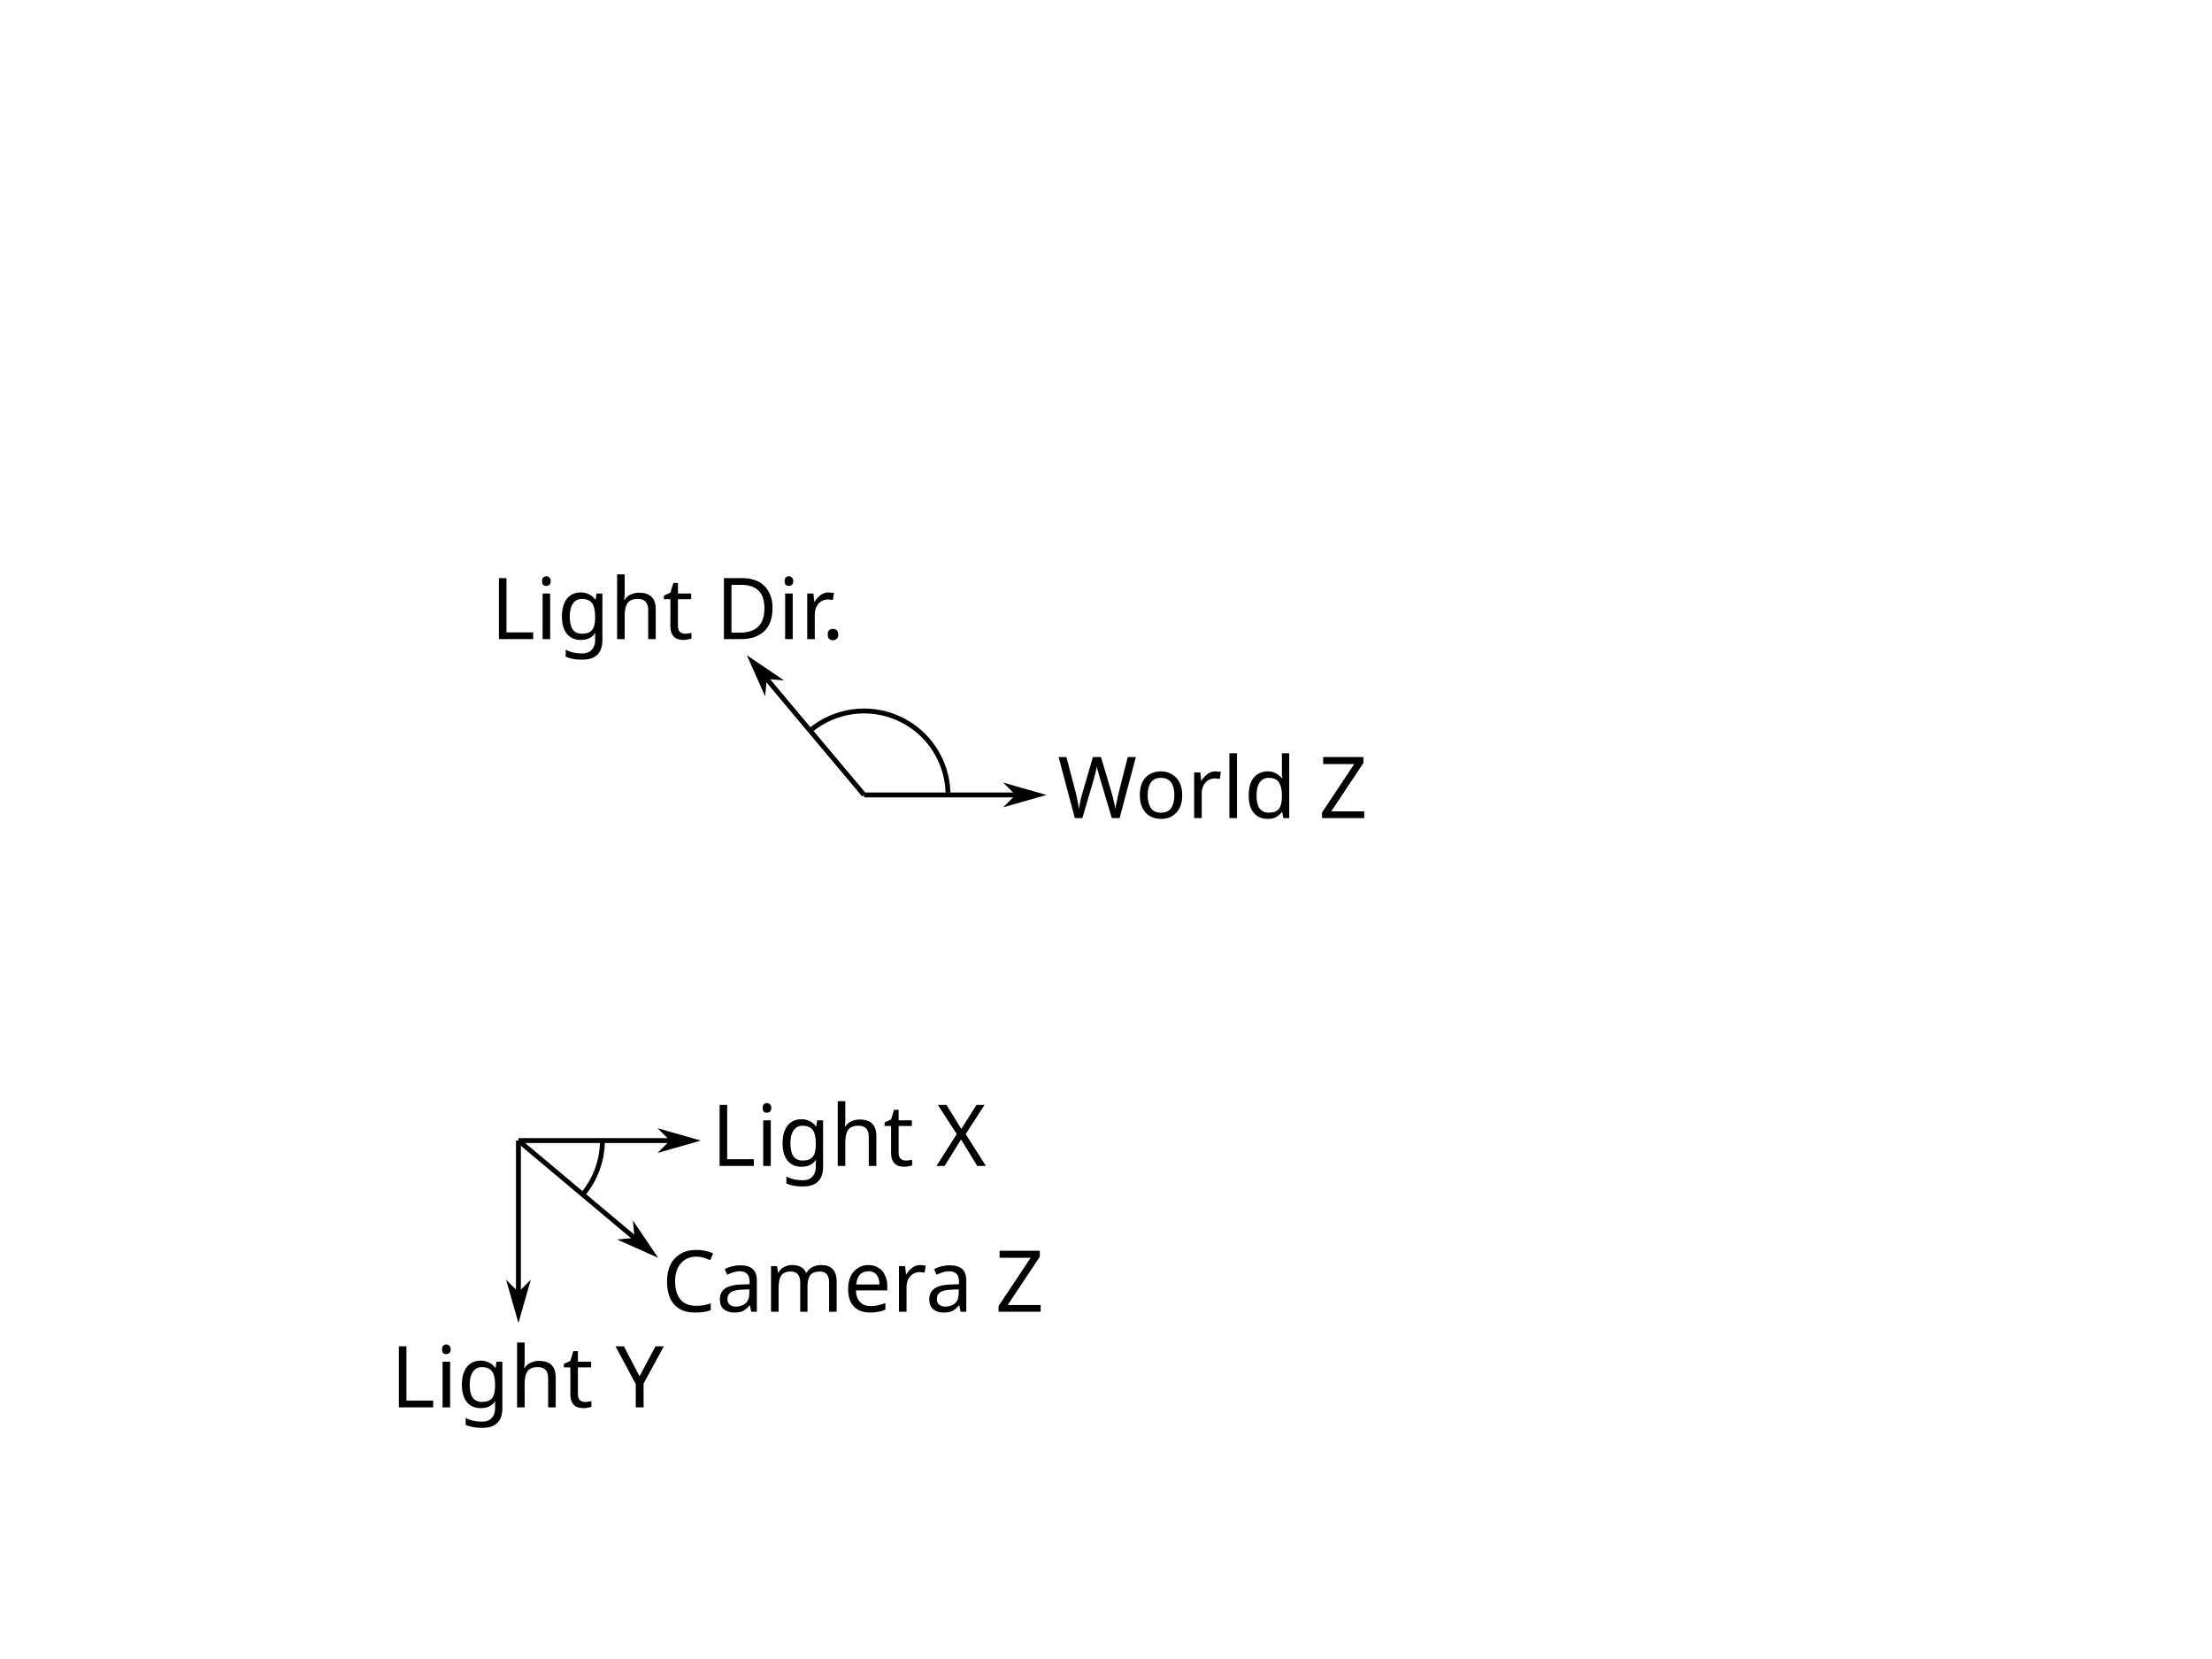
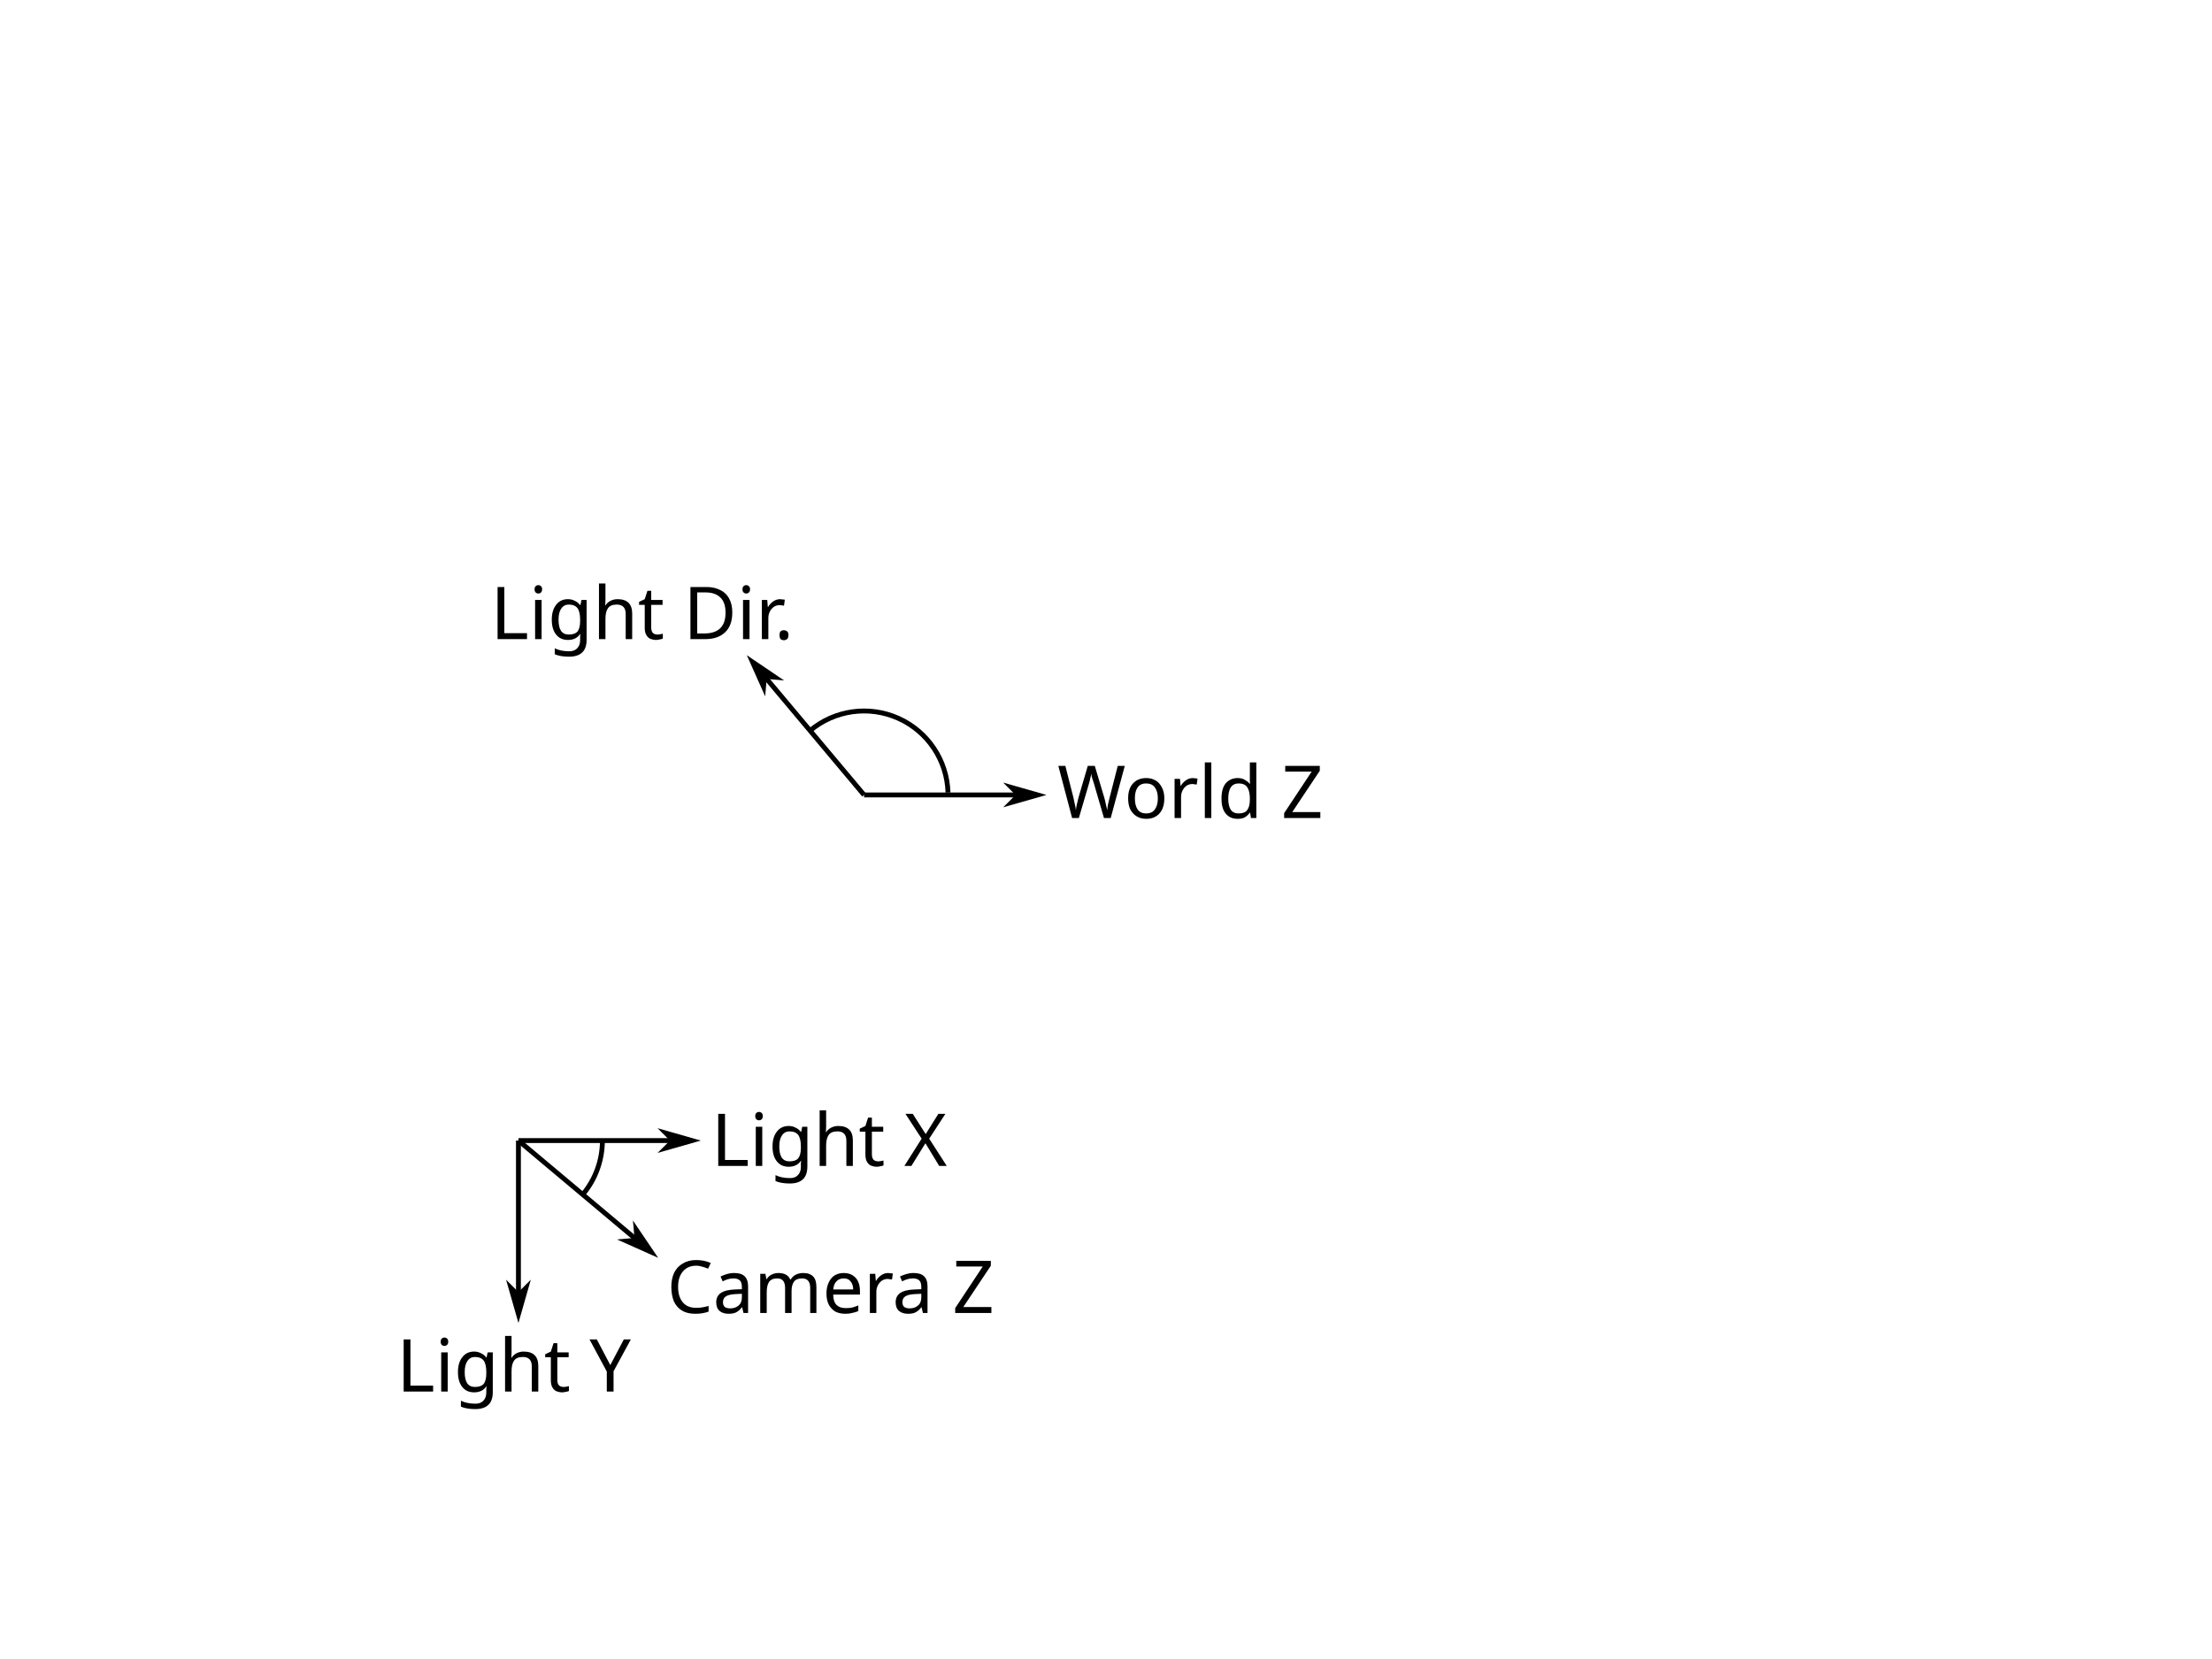
<svg xmlns="http://www.w3.org/2000/svg" width="453.543" height="340.157" id="svg2" version="1.0" viewBox="0 0 128 96">
  <defs id="defs4">
    <marker orient="auto" refY="0.0" refX="0.0" id="marker4547" style="overflow:visible;">
      <path id="path4549" d="M 0.0,0.0 L 5.0,-5.0 L -12.5,0.0 L 5.0,5.0 L 0.0,0.0 z " style="fill-rule:evenodd;stroke:#000000;stroke-width:1pt;stroke-opacity:1;fill:#000000;fill-opacity:1" transform="scale(0.4) rotate(180) translate(10,0)" />
    </marker>
    <marker orient="auto" refY="0.0" refX="0.0" id="marker4541" style="overflow:visible;">
      <path id="path4543" d="M 0.0,0.0 L 5.0,-5.0 L -12.5,0.0 L 5.0,5.0 L 0.0,0.0 z " style="fill-rule:evenodd;stroke:#000000;stroke-width:1pt;stroke-opacity:1;fill:#000000;fill-opacity:1" transform="scale(0.4) rotate(180) translate(10,0)" />
    </marker>
    <marker orient="auto" refY="0.0" refX="0.0" id="Arrow1Mend" style="overflow:visible;">
      <path id="path4290" d="M 0.0,0.0 L 5.0,-5.0 L -12.5,0.0 L 5.0,5.0 L 0.0,0.0 z " style="fill-rule:evenodd;stroke:#000000;stroke-width:1pt;stroke-opacity:1;fill:#000000;fill-opacity:1" transform="scale(0.4) rotate(180) translate(10,0)" />
    </marker>
    <marker style="overflow:visible;" id="marker11602" refX="0.0" refY="0.0" orient="auto">
      <path transform="scale(0.6) rotate(180) translate(0,0)" d="M 8.719,4.034 L -2.207,0.016 L 8.719,-4.002 C 6.973,-1.63 6.983,1.616 8.719,4.034 z " style="fill-rule:evenodd;stroke-width:0.625;stroke-linejoin:round;stroke:#000000;stroke-opacity:1;fill:#000000;fill-opacity:1" id="path11604" />
    </marker>
    <marker orient="auto" refY="0" refX="0" id="Arrow1Mend-6" style="overflow:visible">
      <path id="path4290-3" d="M 0,0 5,-5 -12.5,0 5,5 0,0 Z" style="fill:#000000;fill-opacity:1;fill-rule:evenodd;stroke:#000000;stroke-width:1pt;stroke-opacity:1" transform="matrix(-0.4,0,0,-0.4,-4,0)" />
    </marker>
    <marker orient="auto" refY="0" refX="0" id="marker4547-7" style="overflow:visible">
      <path id="path4549-8" d="M 0,0 5,-5 -12.5,0 5,5 0,0 Z" style="fill:#000000;fill-opacity:1;fill-rule:evenodd;stroke:#000000;stroke-width:1pt;stroke-opacity:1" transform="matrix(-0.4,0,0,-0.4,-4,0)" />
    </marker>
    <marker orient="auto" refY="0" refX="0" id="marker4541-4" style="overflow:visible">
      <path id="path4543-3" d="M 0,0 5,-5 -12.5,0 5,5 0,0 Z" style="fill:#000000;fill-opacity:1;fill-rule:evenodd;stroke:#000000;stroke-width:1pt;stroke-opacity:1" transform="matrix(-0.4,0,0,-0.4,-4,0)" />
    </marker>
    <marker orient="auto" refY="0" refX="0" id="Arrow1Mend-8" style="overflow:visible">
      <path id="path4290-8" d="M 0,0 5,-5 -12.5,0 5,5 0,0 Z" style="fill:#000000;fill-opacity:1;fill-rule:evenodd;stroke:#000000;stroke-width:1pt;stroke-opacity:1" transform="matrix(-0.4,0,0,-0.4,-4,0)" />
    </marker>
    <marker orient="auto" refY="0" refX="0" id="Arrow1Mend-8-5" style="overflow:visible">
      <path id="path4290-8-3" d="M 0,0 5,-5 -12.5,0 5,5 0,0 Z" style="fill:#000000;fill-opacity:1;fill-rule:evenodd;stroke:#000000;stroke-width:1pt;stroke-opacity:1" transform="matrix(-0.4,0,0,-0.4,-4,0)" />
    </marker>
    <marker orient="auto" refY="0" refX="0" id="Arrow1Mend-8-5-5" style="overflow:visible">
      <path id="path4290-8-3-8" d="M 0,0 5,-5 -12.5,0 5,5 0,0 Z" style="fill:#000000;fill-opacity:1;fill-rule:evenodd;stroke:#000000;stroke-width:1pt;stroke-opacity:1" transform="matrix(-0.4,0,0,-0.4,-4,0)" />
    </marker>
  </defs>
  <g id="layer1" transform="translate(4.149475e-6,-698.0315)">
    <path style="fill:none;fill-rule:evenodd;stroke:#000000;stroke-width:0.282;stroke-linecap:butt;stroke-linejoin:miter;stroke-miterlimit:4;stroke-dasharray:none;stroke-opacity:1;marker-end:url(#Arrow1Mend-8)" d="m 30,764.032 10,0" id="path4275" />
    <path style="fill:none;fill-rule:evenodd;stroke:#000000;stroke-width:0.282px;stroke-linecap:butt;stroke-linejoin:miter;stroke-opacity:1;marker-end:url(#marker4541-4)" d="m 50,744.032 -6.428,-7.66" id="path4539" />
    <path style="fill:none;fill-rule:evenodd;stroke:#000000;stroke-width:0.282;stroke-linecap:butt;stroke-linejoin:miter;stroke-miterlimit:4;stroke-dasharray:none;stroke-dashoffset:0;stroke-opacity:1;marker-end:url(#marker4547-7)" d="m 50,744.032 10,0" id="path4545" />
-     <text xml:space="preserve" style="font-style:normal;font-variant:normal;font-weight:normal;font-stretch:normal;font-size:4.939px;line-height:125%;font-family:'Accanthis ADF Std';-inkscape-font-specification:'Accanthis ADF Std, Normal';text-align:start;letter-spacing:0px;word-spacing:0px;writing-mode:lr-tb;text-anchor:start;fill:#000000;fill-opacity:1;stroke:none;stroke-width:1px;stroke-linecap:butt;stroke-linejoin:miter;stroke-opacity:1" x="38.3" y="773.937" id="text4572">
-       <tspan id="tspan4574" x="38.3" y="773.937">Camera Z</tspan>
+     <text xml:space="preserve" style="font-style:normal;font-variant:normal;font-weight:normal;font-stretch:normal;font-size:4.939px;line-height:125%;font-family:'Accanthis ADF Std';-inkscape-font-specification:'Accanthis ADF Std, Normal';text-align:start;letter-spacing:0px;word-spacing:0px;writing-mode:lr-tb;text-anchor:start;fill:#000000;fill-opacity:1;stroke:none;stroke-width:1px;stroke-linecap:butt;stroke-linejoin:miter;stroke-opacity:1" x="38.582" y="774.007" id="text4572">
+       <tspan id="tspan4574" x="38.582" y="774.007" style="font-style:normal;font-variant:normal;font-weight:normal;font-stretch:normal;font-size:4.233px;line-height:125%;font-family:'Accanthis ADF Std';-inkscape-font-specification:'Accanthis ADF Std, Normal';text-align:start;writing-mode:lr-tb;text-anchor:start">Camera Z</tspan>
    </text>
    <text xml:space="preserve" style="font-style:normal;font-variant:normal;font-weight:normal;font-stretch:normal;font-size:4.939px;line-height:125%;font-family:'Accanthis ADF Std';-inkscape-font-specification:'Accanthis ADF Std, Normal';text-align:start;letter-spacing:0px;word-spacing:0px;writing-mode:lr-tb;text-anchor:start;fill:#000000;fill-opacity:1;stroke:none;stroke-width:1px;stroke-linecap:butt;stroke-linejoin:miter;stroke-opacity:1" x="61.197" y="745.369" id="text4576">
-       <tspan id="tspan4578" x="61.197" y="745.369">World Z</tspan>
+       <tspan id="tspan4578" x="61.197" y="745.369" style="-inkscape-font-specification:'Accanthis ADF Std, Normal';font-family:'Accanthis ADF Std';font-weight:normal;font-style:normal;font-stretch:normal;font-variant:normal;font-size:4.233px;text-anchor:start;text-align:start;writing-mode:lr;line-height:125%">World Z</tspan>
    </text>
    <text xml:space="preserve" style="font-style:normal;font-variant:normal;font-weight:normal;font-stretch:normal;font-size:4.939px;line-height:125%;font-family:'Accanthis ADF Std';-inkscape-font-specification:'Accanthis ADF Std, Normal';text-align:start;letter-spacing:0px;word-spacing:0px;writing-mode:lr-tb;text-anchor:start;fill:#000000;fill-opacity:1;stroke:none;stroke-width:1px;stroke-linecap:butt;stroke-linejoin:miter;stroke-opacity:1" x="28.388" y="735.015" id="text4580">
-       <tspan id="tspan4582" x="28.388" y="735.015">Light Dir.</tspan>
+       <tspan id="tspan4582" x="28.388" y="735.015" style="-inkscape-font-specification:'Accanthis ADF Std, Normal';font-family:'Accanthis ADF Std';font-weight:normal;font-style:normal;font-stretch:normal;font-variant:normal;font-size:4.233px;text-anchor:start;text-align:start;writing-mode:lr;line-height:125%">Light Dir.</tspan>
    </text>
    <path style="opacity:1;fill:none;fill-opacity:0.314;fill-rule:nonzero;stroke:#000000;stroke-width:0.282;stroke-miterlimit:4;stroke-dasharray:none;stroke-dashoffset:0;stroke-opacity:1" id="path4240" d="m 46.867,740.318 a 4.859,4.859 0 0 1 5.118,-0.721 4.859,4.859 0 0 1 2.872,4.298" />
    <path style="fill:none;fill-rule:evenodd;stroke:#000000;stroke-width:0.282;stroke-linecap:butt;stroke-linejoin:miter;stroke-miterlimit:4;stroke-dasharray:none;stroke-opacity:1;marker-end:url(#Arrow1Mend-8-5)" d="m 30,764.032 0,10" id="path4275-3" />
    <text xml:space="preserve" style="font-style:normal;font-variant:normal;font-weight:normal;font-stretch:normal;font-size:4.939px;line-height:125%;font-family:'Accanthis ADF Std';-inkscape-font-specification:'Accanthis ADF Std, Normal';text-align:start;letter-spacing:0px;word-spacing:0px;writing-mode:lr-tb;text-anchor:start;fill:#000000;fill-opacity:1;stroke:none;stroke-width:1px;stroke-linecap:butt;stroke-linejoin:miter;stroke-opacity:1" x="41.156" y="765.498" id="text4580-8">
-       <tspan id="tspan4582-5" x="41.156" y="765.498">Light X</tspan>
+       <tspan id="tspan4582-5" x="41.156" y="765.498" style="-inkscape-font-specification:'Accanthis ADF Std, Normal';font-family:'Accanthis ADF Std';font-weight:normal;font-style:normal;font-stretch:normal;font-variant:normal;font-size:4.233px;text-anchor:start;text-align:start;writing-mode:lr;line-height:125%">Light X</tspan>
    </text>
-     <text xml:space="preserve" style="font-style:normal;font-variant:normal;font-weight:normal;font-stretch:normal;font-size:4.939px;line-height:125%;font-family:'Accanthis ADF Std';-inkscape-font-specification:'Accanthis ADF Std, Normal';text-align:start;letter-spacing:0px;word-spacing:0px;writing-mode:lr-tb;text-anchor:start;fill:#000000;fill-opacity:1;stroke:none;stroke-width:1px;stroke-linecap:butt;stroke-linejoin:miter;stroke-opacity:1" x="22.599" y="779.468" id="text4580-8-9">
-       <tspan id="tspan4582-5-1" x="22.599" y="779.468">Light Y</tspan>
+     <text xml:space="preserve" style="font-style:normal;font-variant:normal;font-weight:normal;font-stretch:normal;font-size:4.939px;line-height:125%;font-family:'Accanthis ADF Std';-inkscape-font-specification:'Accanthis ADF Std, Normal';text-align:start;letter-spacing:0px;word-spacing:0px;writing-mode:lr-tb;text-anchor:start;fill:#000000;fill-opacity:1;stroke:none;stroke-width:1px;stroke-linecap:butt;stroke-linejoin:miter;stroke-opacity:1" x="22.952" y="778.551" id="text4580-8-9">
+       <tspan id="tspan4582-5-1" x="22.952" y="778.551" style="font-style:normal;font-variant:normal;font-weight:normal;font-stretch:normal;font-size:4.233px;line-height:125%;font-family:'Accanthis ADF Std';-inkscape-font-specification:'Accanthis ADF Std, Normal';text-align:start;writing-mode:lr-tb;text-anchor:start">Light Y</tspan>
    </text>
    <path style="fill:none;fill-rule:evenodd;stroke:#000000;stroke-width:0.282;stroke-linecap:butt;stroke-linejoin:miter;stroke-miterlimit:4;stroke-dasharray:none;stroke-opacity:1;marker-end:url(#Arrow1Mend-8-5-5)" d="m 30,764.032 7.66,6.428" id="path4275-3-0" />
    <path style="opacity:1;fill:none;fill-opacity:0.314;fill-rule:nonzero;stroke:#000000;stroke-width:0.282;stroke-miterlimit:4;stroke-dasharray:none;stroke-dashoffset:0;stroke-opacity:1" id="path4328" d="m 34.859,764.031 a 4.859,4.859 0 0 1 -1.112,3.093" />
  </g>
</svg>
